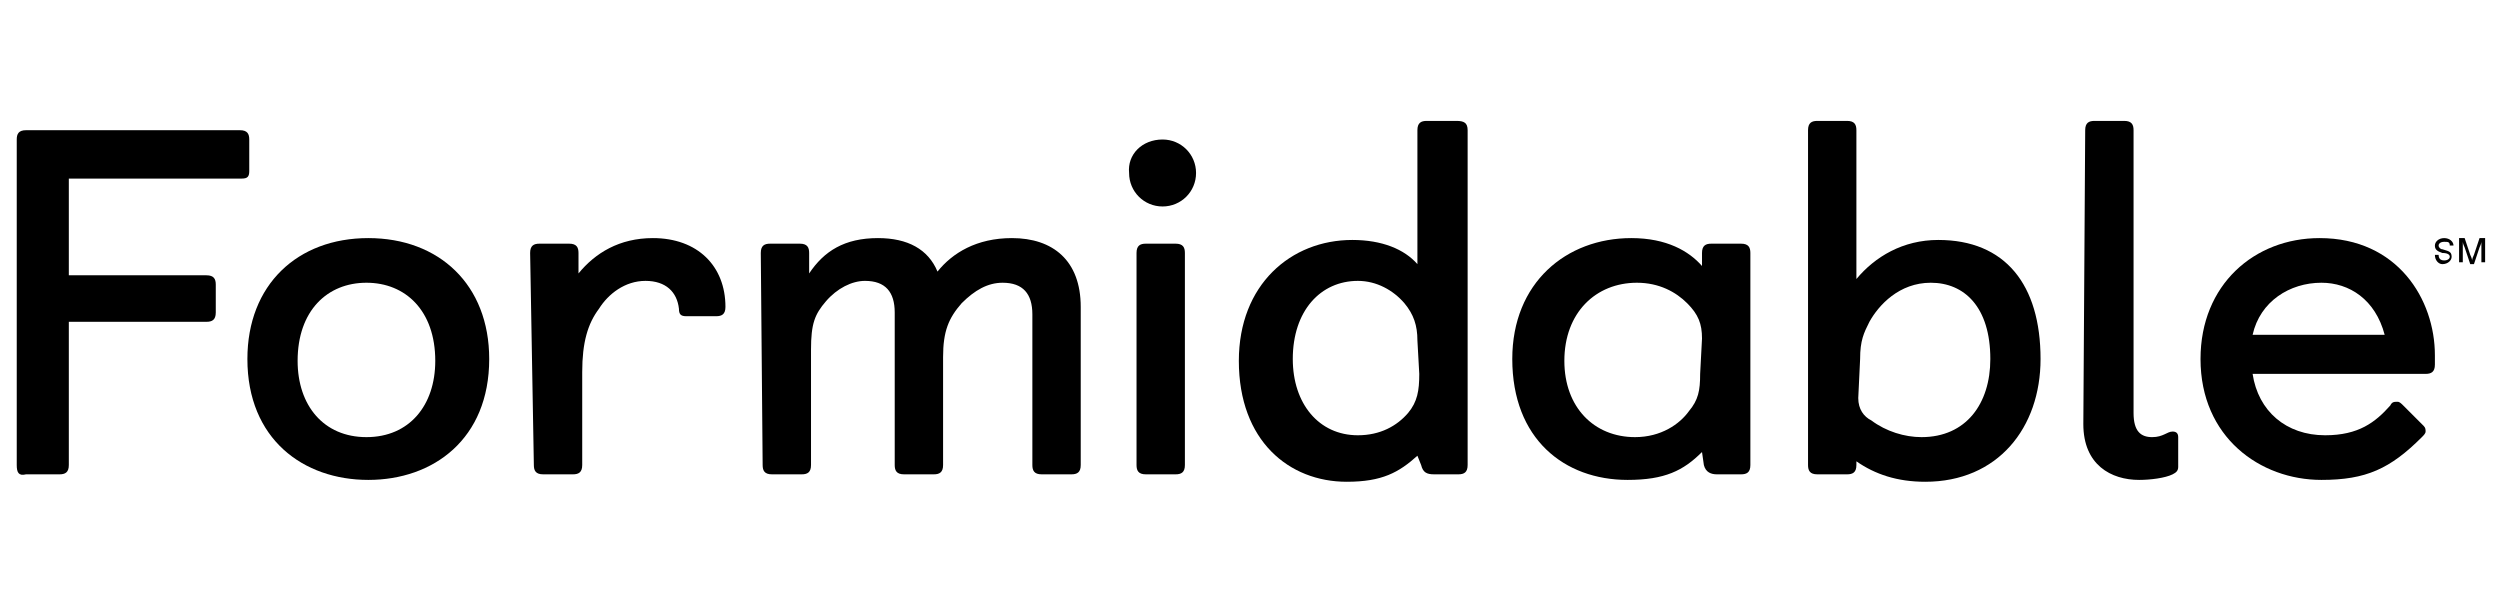
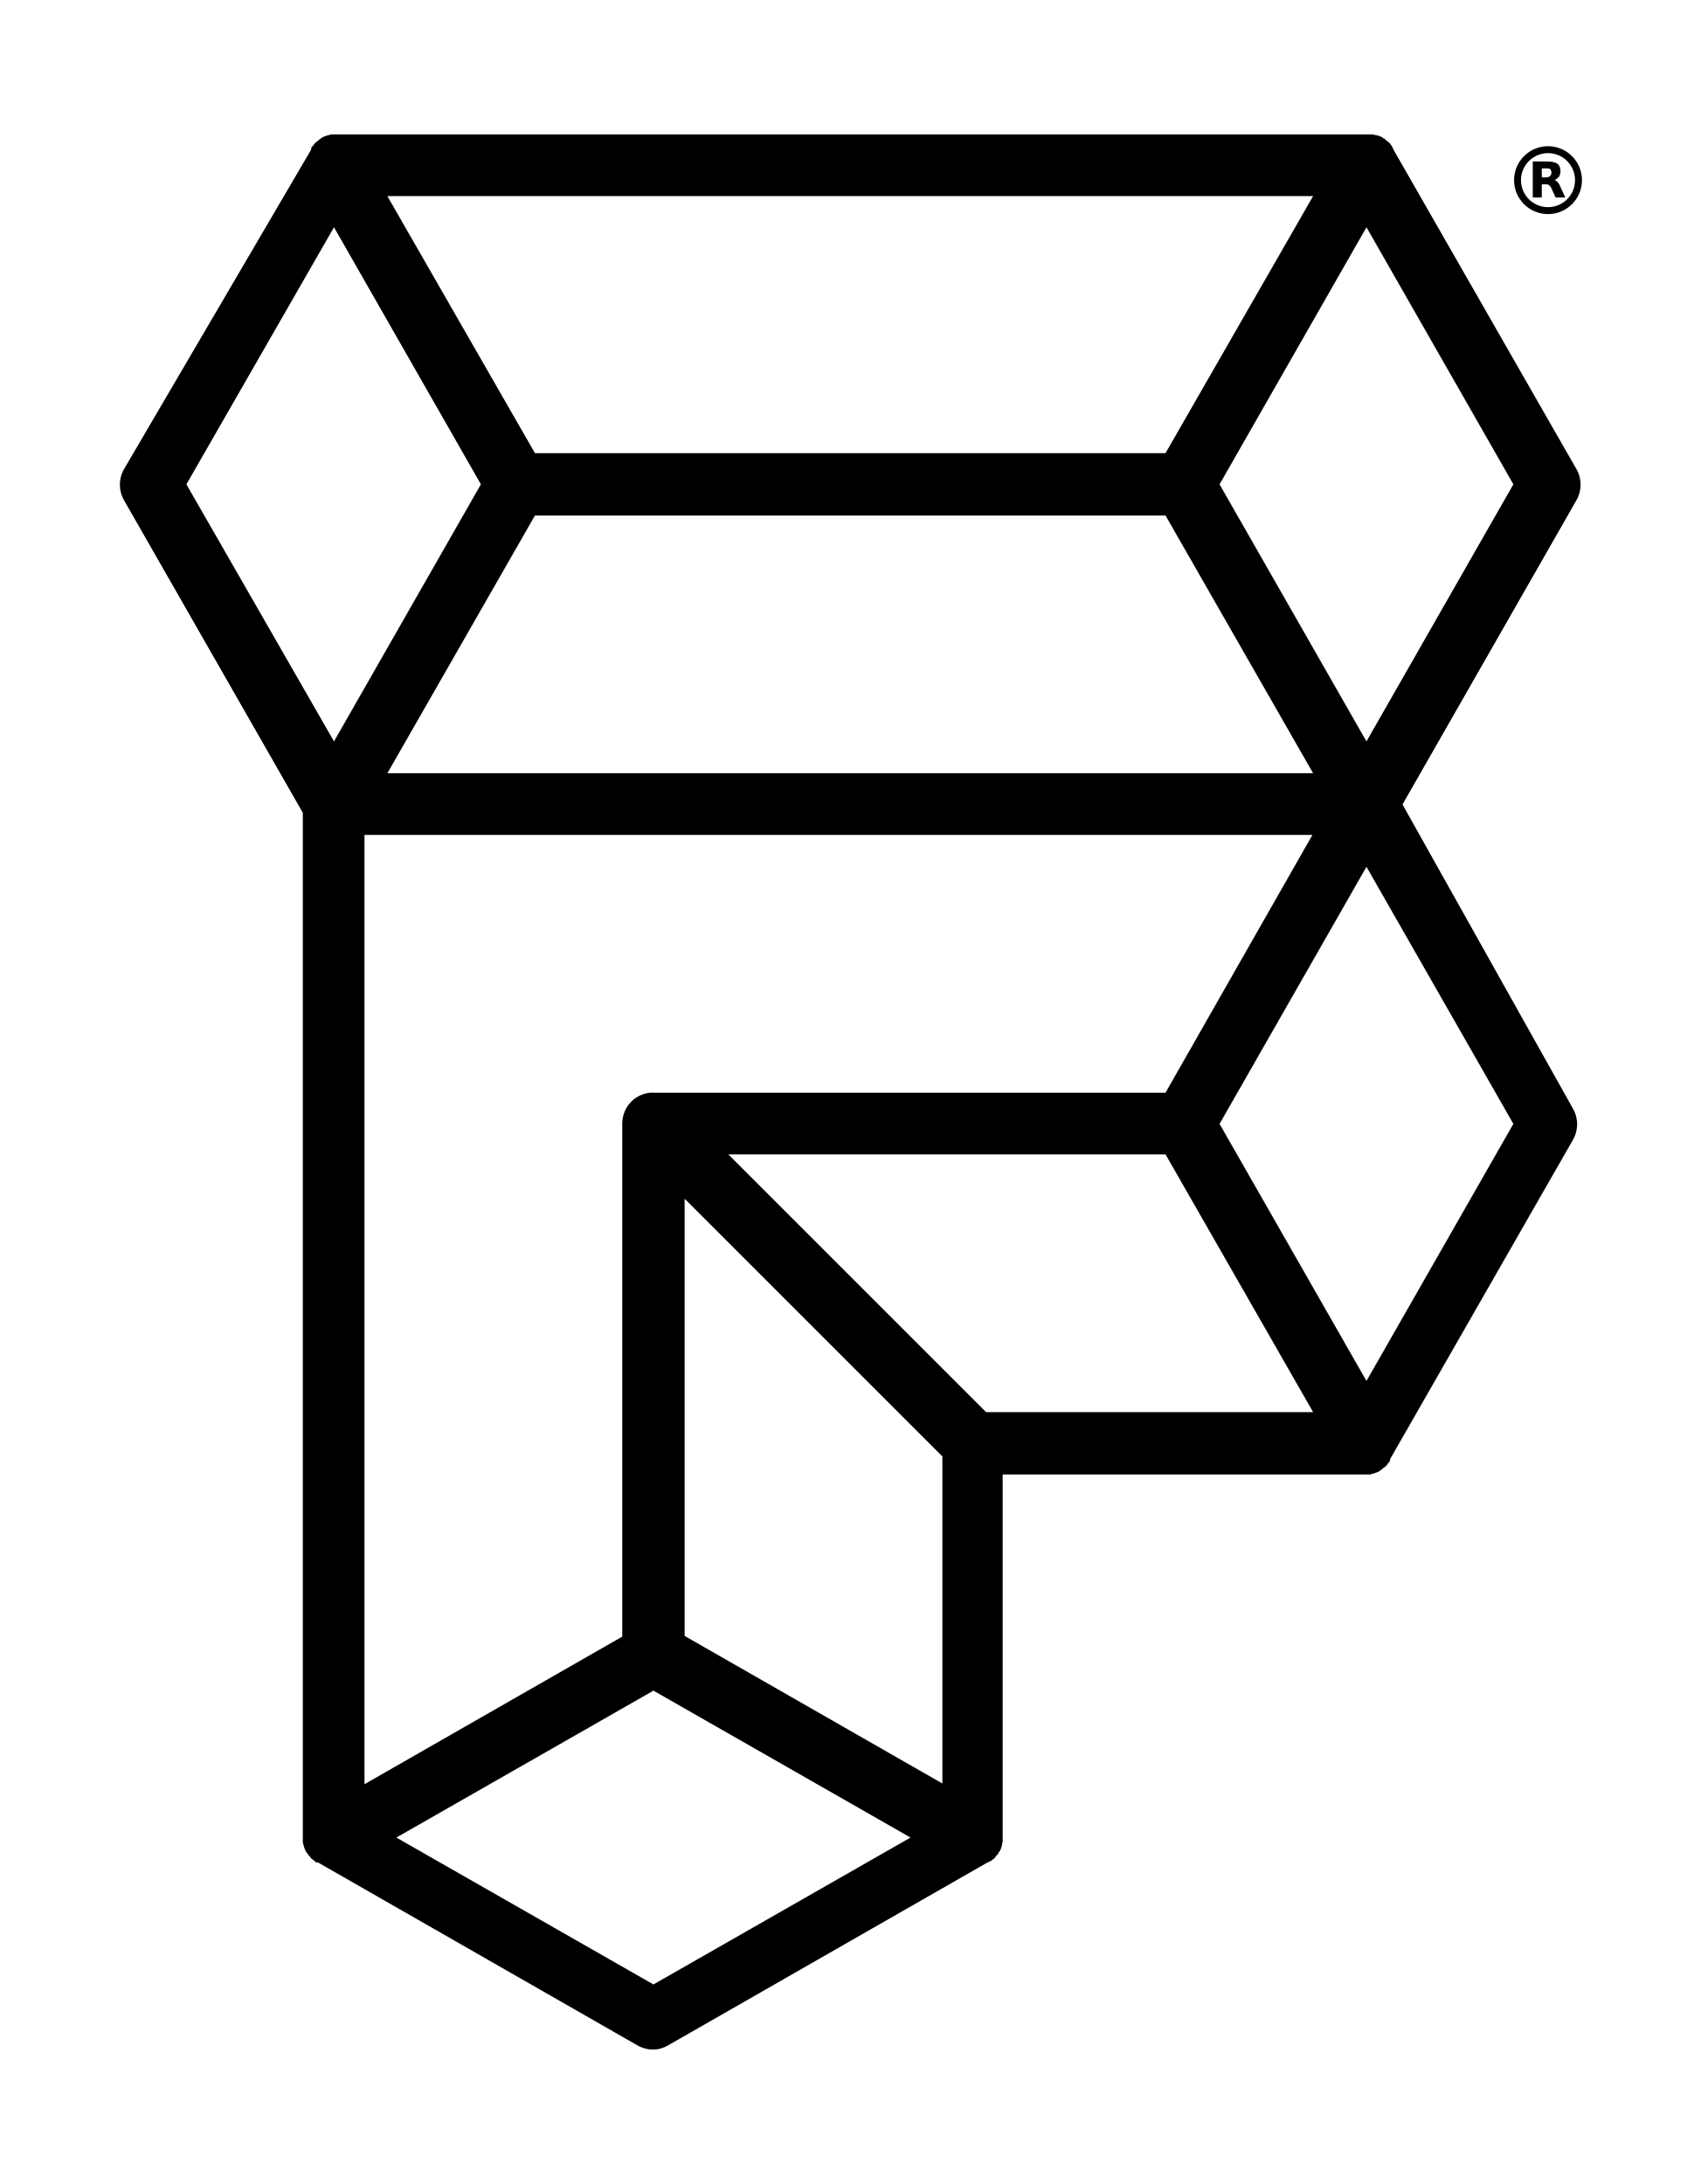
- <svg xmlns="http://www.w3.org/2000/svg" version="1.1" id="Layer_1" x="0px" y="0px" viewBox="0 0 134.4 32" style="width: auto;height: 100%;enable-background:new 0 0 134.4 32;" xml:space="preserve">
+ <svg xmlns="http://www.w3.org/2000/svg" version="1.1" id="Layer_1" x="0px" y="0px" viewBox="0 0 245.4 315.2" style="enable-background:new 0 0 245.4 315.2;" xml:space="preserve">
+   <style type="text/css">
+ 	.st0{fill:none;stroke:#000000;}
+ </style>
  <g>
-     <g>
-       <g>
-         <path d="M0.9,7.5C0.9,7.2,1,7,1.4,7h11.5c0.4,0,0.5,0.2,0.5,0.5v1.7c0,0.3-0.1,0.4-0.4,0.4H3.7v5.2h7.4c0.4,0,0.5,0.2,0.5,0.5           v1.5c0,0.4-0.2,0.5-0.5,0.5H3.7V25c0,0.4-0.2,0.5-0.5,0.5H1.4C1,25.6,0.9,25.4,0.9,25V7.5L0.9,7.5z" />
-         <path d="M13.3,19.3c0-4,2.7-6.5,6.5-6.5s6.5,2.5,6.5,6.5c0,4.3-3,6.5-6.5,6.5S13.3,23.6,13.3,19.3z M23.4,19.4           c0-2.7-1.6-4.2-3.7-4.2S16,16.7,16,19.4c0,2.4,1.4,4.1,3.7,4.1S23.4,21.8,23.4,19.4z" />
-         <path d="M28.5,13.6c0-0.4,0.2-0.5,0.5-0.5h1.6c0.4,0,0.5,0.2,0.5,0.5v1.1c0.9-1.1,2.2-1.9,4-1.9c2.4,0,3.9,1.5,3.9,3.7           c0,0.4-0.2,0.5-0.5,0.5h-1.6c-0.3,0-0.4-0.1-0.4-0.4c-0.1-0.9-0.7-1.5-1.8-1.5s-2,0.7-2.5,1.5c-0.6,0.8-0.9,1.8-0.9,3.4v5           c0,0.4-0.2,0.5-0.5,0.5h-1.6c-0.4,0-0.5-0.2-0.5-0.5L28.5,13.6L28.5,13.6z" />
-         <path d="M40.9,13.6c0-0.4,0.2-0.5,0.5-0.5H43c0.4,0,0.5,0.2,0.5,0.5v1.1c0.8-1.2,1.9-1.9,3.7-1.9c1.6,0,2.7,0.6,3.2,1.8           c0.8-1,2.1-1.8,4-1.8c2.2,0,3.7,1.2,3.7,3.7V25c0,0.4-0.2,0.5-0.5,0.5H56c-0.4,0-0.5-0.2-0.5-0.5v-8.1c0-1.1-0.5-1.7-1.6-1.7           c-0.8,0-1.5,0.4-2.2,1.1c-0.7,0.8-1,1.5-1,2.9V25c0,0.4-0.2,0.5-0.5,0.5h-1.6c-0.4,0-0.5-0.2-0.5-0.5v-8.2c0-1.1-0.5-1.7-1.6-1.7           c-0.7,0-1.5,0.4-2.1,1.1c-0.6,0.7-0.8,1.2-0.8,2.6V25c0,0.4-0.2,0.5-0.5,0.5h-1.6c-0.4,0-0.5-0.2-0.5-0.5L40.9,13.6L40.9,13.6z" />
-         <path d="M62.5,7.5c1,0,1.8,0.8,1.8,1.8s-0.8,1.8-1.8,1.8s-1.8-0.8-1.8-1.8C60.6,8.3,61.4,7.5,62.5,7.5z M61.1,13.6           c0-0.4,0.2-0.5,0.5-0.5h1.6c0.4,0,0.5,0.2,0.5,0.5V25c0,0.4-0.2,0.5-0.5,0.5h-1.6c-0.4,0-0.5-0.2-0.5-0.5V13.6z" />
-         <path d="M76.2,24.5c-1,0.9-1.9,1.4-3.8,1.4c-3.1,0-5.8-2.2-5.8-6.5c0-4.1,2.8-6.5,6.1-6.5c1.6,0,2.8,0.5,3.5,1.3V7           c0-0.4,0.2-0.5,0.5-0.5h1.6c0.4,0,0.6,0.1,0.6,0.5v18c0,0.4-0.2,0.5-0.5,0.5h-1.3c-0.4,0-0.6-0.1-0.7-0.5L76.2,24.5z M76.2,18.3           c0-0.8-0.2-1.4-0.7-2c-0.6-0.7-1.5-1.2-2.5-1.2c-2,0-3.5,1.6-3.5,4.2c0,2.4,1.4,4.1,3.5,4.1c1.2,0,2.1-0.5,2.7-1.2           c0.5-0.6,0.6-1.2,0.6-2.1L76.2,18.3L76.2,18.3z" />
-         <path d="M91.5,24.3c-1,1-2,1.5-4,1.5c-3.4,0-6.2-2.2-6.2-6.5c0-4.1,2.9-6.5,6.4-6.5c1.9,0,3.1,0.7,3.8,1.5v-0.7           c0-0.4,0.2-0.5,0.5-0.5h1.6c0.4,0,0.5,0.2,0.5,0.5V25c0,0.4-0.2,0.5-0.5,0.5h-1.3c-0.3,0-0.6-0.1-0.7-0.5L91.5,24.3z M91.5,18.2           c0-0.8-0.2-1.3-0.8-1.9c-0.6-0.6-1.5-1.1-2.7-1.1c-2.2,0-3.9,1.6-3.9,4.2c0,2.5,1.6,4.1,3.8,4.1c1.4,0,2.4-0.7,2.9-1.4           c0.5-0.6,0.6-1.1,0.6-2L91.5,18.2L91.5,18.2z" />
-         <path d="M97.2,7c0-0.4,0.2-0.5,0.5-0.5h1.6c0.4,0,0.5,0.2,0.5,0.5v8c1-1.2,2.5-2.1,4.4-2.1c3.6,0,5.5,2.4,5.5,6.4           c0,3.7-2.3,6.6-6.2,6.6c-1.5,0-2.7-0.4-3.7-1.1V25c0,0.4-0.2,0.5-0.5,0.5h-1.6c-0.4,0-0.5-0.2-0.5-0.5C97.2,25,97.2,7,97.2,7z           M99.9,21.4c0,0.6,0.3,1,0.7,1.2c0.8,0.6,1.8,0.9,2.7,0.9c2.4,0,3.7-1.8,3.7-4.2c0-2.8-1.4-4.1-3.2-4.1c-1.7,0-2.8,1.2-3.3,2.1           c-0.3,0.6-0.5,1-0.5,2L99.9,21.4L99.9,21.4z" />
-         <path d="M112.1,7c0-0.4,0.2-0.5,0.5-0.5h1.6c0.4,0,0.5,0.2,0.5,0.5v15.2c0,1,0.4,1.3,1,1.3s0.8-0.3,1.1-0.3           c0.2,0,0.3,0.1,0.3,0.3v1.6c0,0.2-0.1,0.3-0.3,0.4c-0.4,0.2-1.2,0.3-1.8,0.3c-1.5,0-3-0.8-3-3L112.1,7L112.1,7z" />
-         <path d="M130.3,22.9c0.1,0.1,0.1,0.2,0.1,0.3c0,0.1-0.1,0.2-0.2,0.3c-1.7,1.7-3,2.3-5.4,2.3c-3.3,0-6.5-2.3-6.5-6.5           c0-4,2.9-6.5,6.4-6.5c4.2,0,6.2,3.3,6.2,6.3v0.5c0,0.4-0.2,0.5-0.5,0.5h-9.3c0.3,2,1.8,3.3,3.9,3.3c1.8,0,2.7-0.7,3.5-1.6           c0.1-0.2,0.2-0.2,0.4-0.2c0.1,0,0.2,0.1,0.3,0.2L130.3,22.9z M128.2,18c-0.5-1.9-1.9-2.8-3.4-2.8c-1.7,0-3.3,1-3.7,2.8H128.2z" />
-       </g>
-       <g>
-         <path d="M130.9,13.7h0.2c0,0.2,0.1,0.3,0.3,0.3s0.3-0.1,0.3-0.2c0-0.1-0.1-0.2-0.4-0.2c-0.3-0.1-0.4-0.2-0.4-0.4s0.2-0.4,0.5-0.4           s0.5,0.2,0.5,0.4h-0.2c0-0.2-0.1-0.2-0.3-0.2s-0.3,0.1-0.3,0.2c0,0.1,0.1,0.2,0.2,0.2c0.3,0.1,0.5,0.1,0.5,0.4           c0,0.2-0.2,0.4-0.5,0.4C131.1,14.2,130.9,14,130.9,13.7z" />
-         <path d="M132.2,12.8h0.3l0.3,0.9c0.1,0.2,0.1,0.3,0.1,0.3l0,0c0,0,0-0.1,0.1-0.3l0.3-0.9h0.3v1.3h-0.2V13l0,0c0,0,0,0.1-0.1,0.3           l-0.3,0.9h-0.2l-0.3-0.9c-0.1-0.2-0.1-0.3-0.1-0.3l0,0v1.1h-0.2V12.8L132.2,12.8z" />
-       </g>
-     </g>
+     <path d="M202.4,116.1l25.1-43.9c0.8-1.4,0.8-3.1,0-4.5l-26.4-46.1c0,0,0,0,0-0.1c-0.1-0.1-0.2-0.2-0.2-0.4c0,0-0.1-0.1-0.1-0.1   c-0.1-0.1-0.2-0.3-0.3-0.4c0,0,0,0,0,0c-0.1-0.1-0.3-0.2-0.4-0.3c0,0-0.1-0.1-0.1-0.1c-0.1-0.1-0.2-0.2-0.3-0.2c0,0-0.1,0-0.1-0.1   c-0.3-0.2-0.6-0.3-1-0.4c0,0-0.1,0-0.1,0c-0.1,0-0.3-0.1-0.4-0.1c0,0-0.1,0-0.1,0c-0.2,0-0.4,0-0.5,0h-149c-0.2,0-0.4,0-0.5,0   c0,0-0.1,0-0.1,0c-0.1,0-0.3,0-0.4,0.1c0,0-0.1,0-0.1,0c-0.3,0.1-0.7,0.2-1,0.4c0,0-0.1,0-0.1,0.1c-0.1,0.1-0.2,0.1-0.3,0.2   c0,0-0.1,0.1-0.1,0.1c-0.1,0.1-0.3,0.2-0.4,0.3c0,0,0,0,0,0c-0.1,0.1-0.2,0.3-0.3,0.4c0,0-0.1,0.1-0.1,0.1   c-0.1,0.1-0.2,0.2-0.2,0.4c0,0,0,0,0,0.1L17.9,67.7c-0.8,1.4-0.8,3.1,0,4.5l25.8,45.1v147.9c0,0.2,0,0.4,0,0.5c0,0,0,0.1,0,0.1   c0,0.1,0,0.3,0.1,0.4c0,0,0,0.1,0,0.1c0.1,0.3,0.2,0.7,0.4,1c0,0,0,0.1,0.1,0.1c0.1,0.1,0.1,0.2,0.2,0.3c0,0,0.1,0.1,0.1,0.1   c0.1,0.1,0.2,0.3,0.3,0.4c0,0,0,0,0,0c0.1,0.1,0.3,0.2,0.4,0.3c0,0,0.1,0.1,0.1,0.1c0.1,0.1,0.2,0.2,0.4,0.2c0,0,0,0,0.1,0   l46.1,26.4c0.7,0.4,1.5,0.6,2.2,0.6c0.8,0,1.5-0.2,2.2-0.6l46.1-26.4c0,0,0,0,0.1,0c0.1-0.1,0.2-0.2,0.4-0.2c0,0,0.1-0.1,0.1-0.1   c0.1-0.1,0.3-0.2,0.4-0.3c0,0,0,0,0,0c0.1-0.1,0.2-0.3,0.3-0.4c0,0,0.1-0.1,0.1-0.1c0.1-0.1,0.2-0.2,0.2-0.3c0,0,0-0.1,0.1-0.1   c0.2-0.3,0.3-0.6,0.4-1c0,0,0-0.1,0-0.1c0-0.1,0.1-0.3,0.1-0.4c0,0,0-0.1,0-0.1c0-0.2,0-0.4,0-0.5v-52.4h52.3c0.2,0,0.4,0,0.5,0   c0,0,0.1,0,0.1,0c0.1,0,0.3,0,0.4-0.1c0,0,0.1,0,0.1,0c0.3-0.1,0.7-0.2,1-0.4c0,0,0.1,0,0.1-0.1c0.1-0.1,0.2-0.1,0.3-0.2   c0,0,0.1-0.1,0.1-0.1c0.1-0.1,0.3-0.2,0.4-0.3c0,0,0,0,0,0c0.1-0.1,0.2-0.2,0.3-0.4c0,0,0.1-0.1,0.1-0.1c0.1-0.1,0.2-0.2,0.2-0.4   c0,0,0,0,0-0.1l26.4-46.1c0.8-1.4,0.8-3.1,0-4.5L202.4,116.1z M168.2,157.7H94.5c-1.1-0.1-2.2,0.3-3.1,1c0,0-0.1,0.1-0.1,0.1   c-0.1,0.1-0.1,0.1-0.2,0.2c0,0,0,0,0,0c-0.8,0.8-1.3,1.9-1.3,3.2v74l-37.2,21.3V120.5h136.8L168.2,157.7z M136,257.4l-37.2-21.3   V173l37.2,37.2V257.4z M168.2,65.4h-91L55.9,28.3h133.6L168.2,65.4z M77.2,74.4h91l21.3,37.2H55.9L77.2,74.4z M197.2,107L176,69.9   l21.2-37.1l21.2,37.1L197.2,107z M48.2,32.8l21.2,37.1L48.2,107L26.9,69.9L48.2,32.8z M94.3,286.4l-37.1-21.2l37.1-21.2l37.1,21.2   L94.3,286.4z M142.3,203.8l-37.2-37.2h63.1l21.3,37.2H142.3z M197.2,199.3L176,162.2l21.2-37.1l21.2,37.1L197.2,199.3z" />
  </g>
+   <circle class="st0" cx="223.4" cy="26" r="4.4" />
+   <path d="M223.1,25.6c0.3,0,0.5-0.1,0.6-0.2c0.1-0.1,0.2-0.3,0.2-0.5c0-0.2-0.1-0.4-0.2-0.5c-0.1-0.1-0.3-0.1-0.6-0.1h-0.6v1.3H223.1   M222.5,26.5v2h-1.3v-5.2h2c0.7,0,1.2,0.1,1.5,0.3c0.3,0.2,0.5,0.6,0.5,1.1c0,0.3-0.1,0.6-0.2,0.8c-0.2,0.2-0.4,0.4-0.7,0.5  c0.2,0,0.3,0.1,0.5,0.3c0.1,0.1,0.3,0.4,0.4,0.7l0.7,1.5h-1.4l-0.6-1.3c-0.1-0.3-0.3-0.4-0.4-0.5c-0.1-0.1-0.3-0.1-0.5-0.1H222.5" />
</svg>
